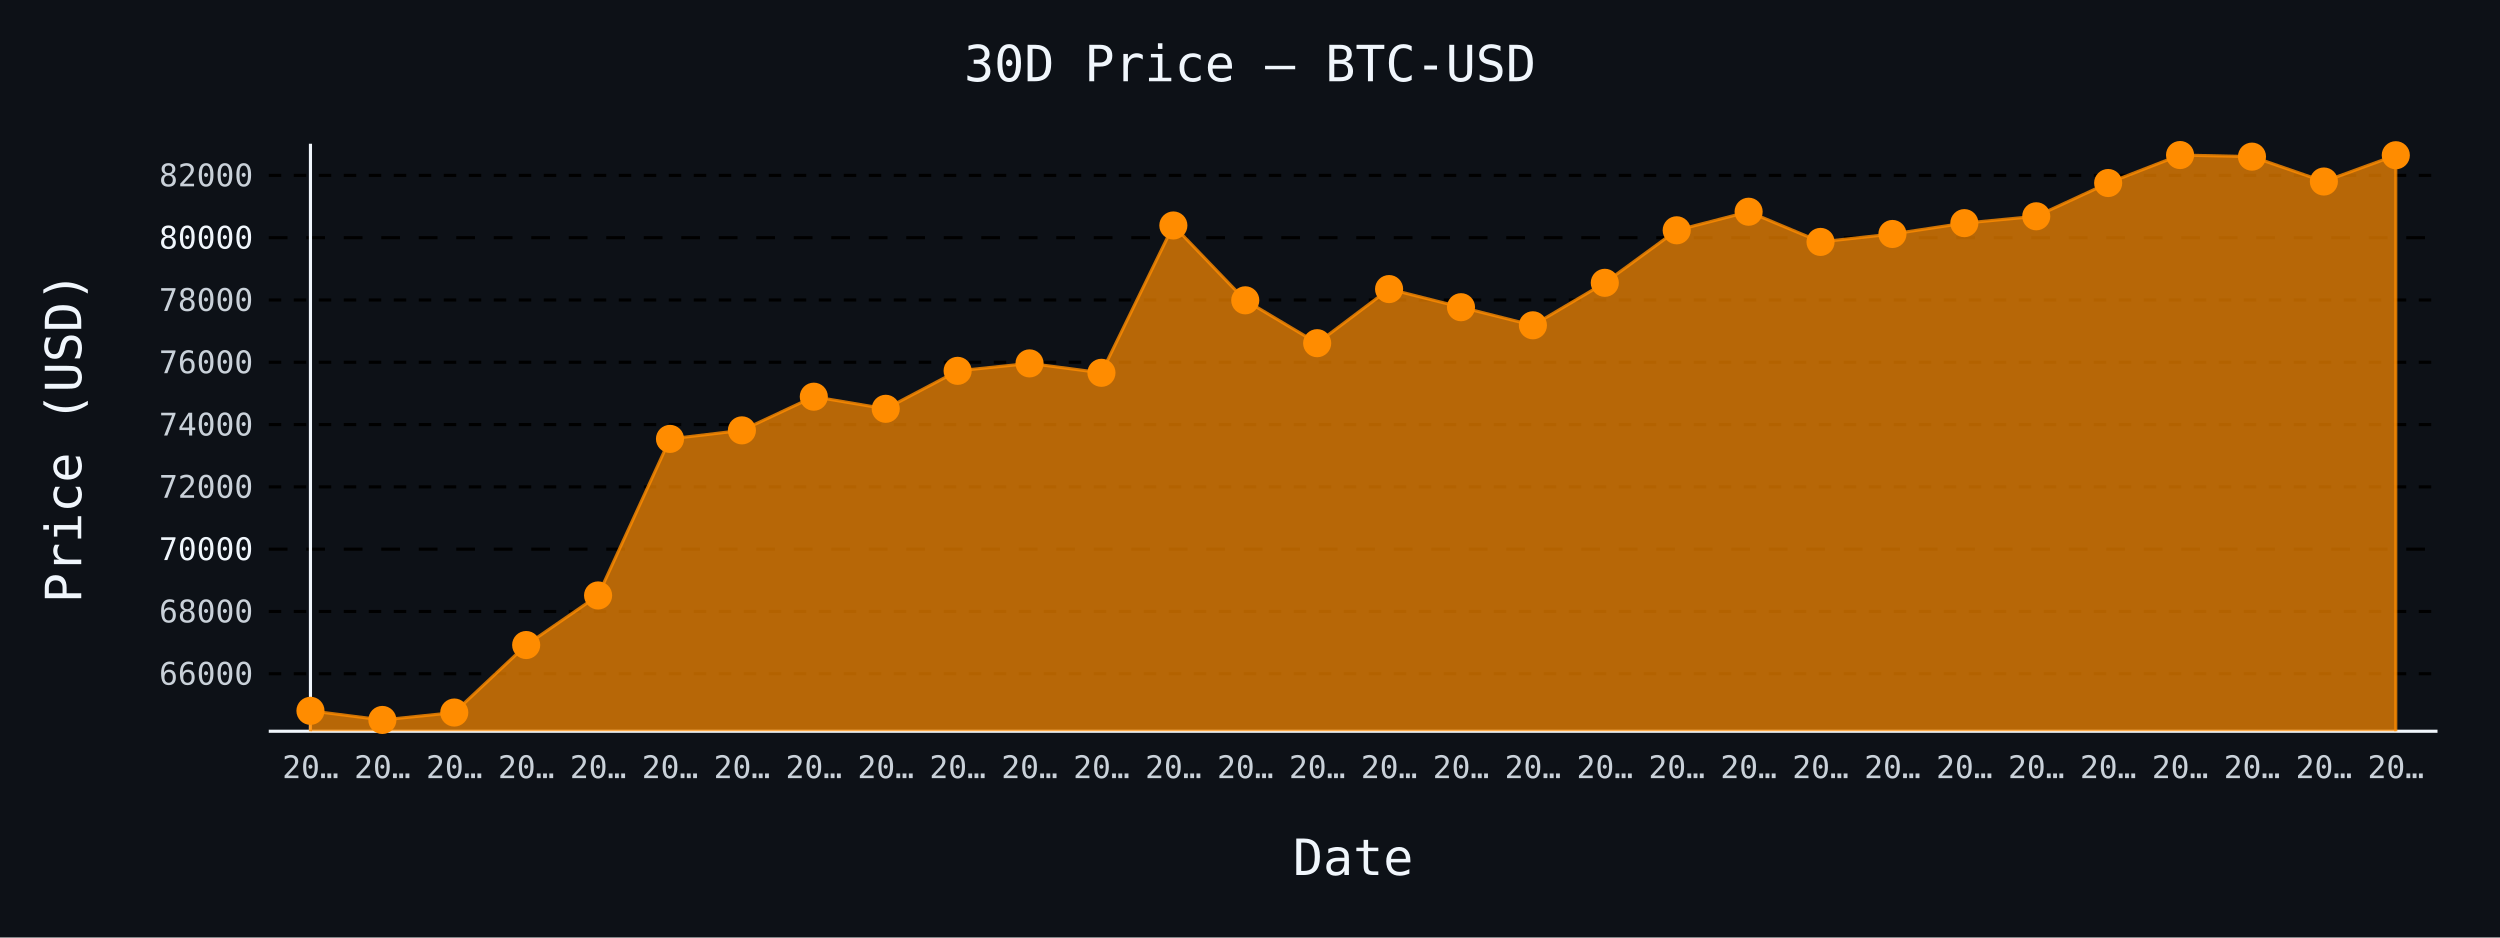
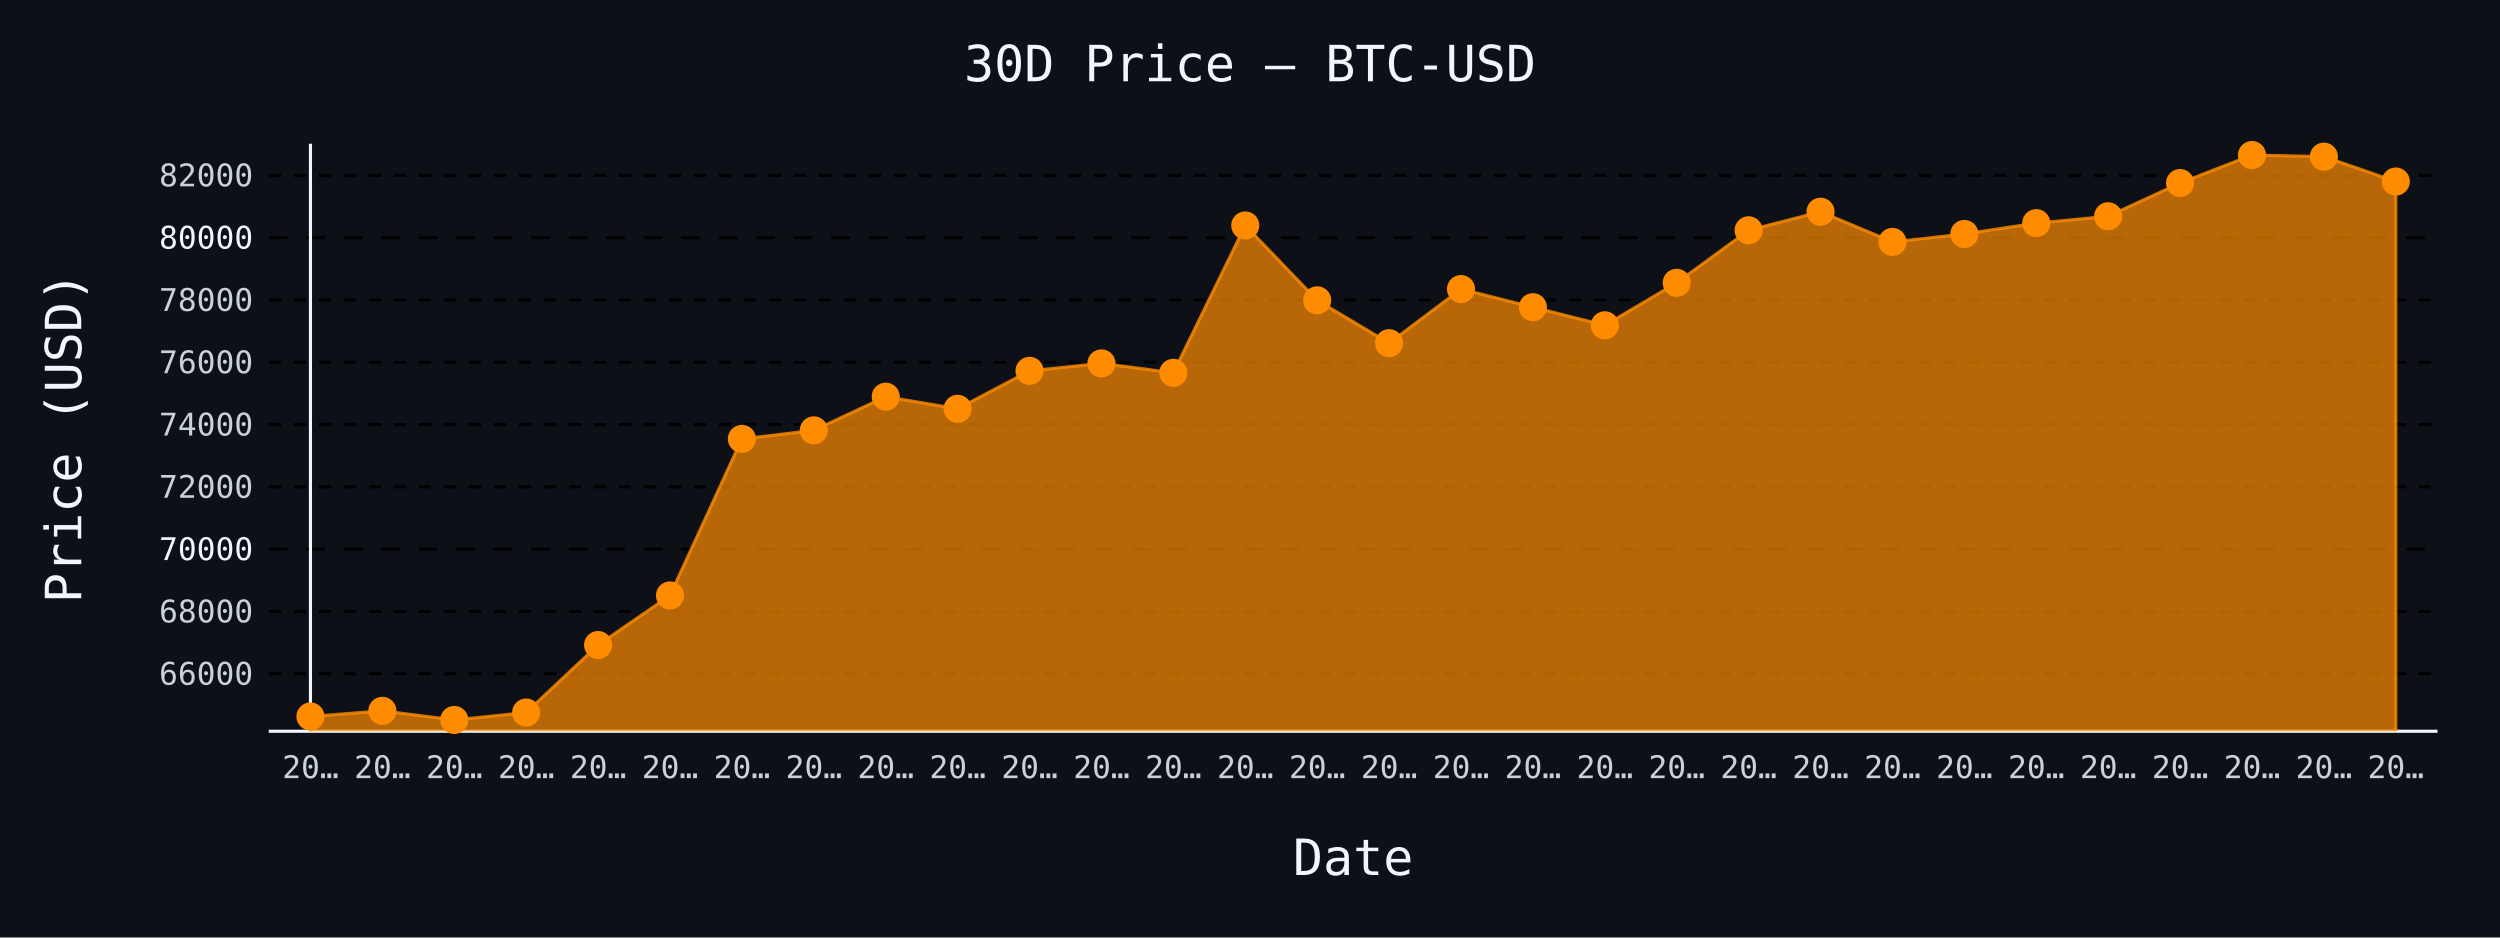
- <svg xmlns="http://www.w3.org/2000/svg" id="chart-e8f3c8a4-8b2b-48a3-b383-fb1147e5b85f" class="pygal-chart" viewBox="0 0 800 300">
+ <svg xmlns="http://www.w3.org/2000/svg" id="chart-402677f9-7b8e-4cc9-8ec2-17186120714f" class="pygal-chart" viewBox="0 0 800 300">
  <defs>
-     <style type="text/css">#chart-e8f3c8a4-8b2b-48a3-b383-fb1147e5b85f{-webkit-user-select:none;-webkit-font-smoothing:antialiased;font-family:monospace}#chart-e8f3c8a4-8b2b-48a3-b383-fb1147e5b85f .title{font-family:monospace;font-size:16px}#chart-e8f3c8a4-8b2b-48a3-b383-fb1147e5b85f .legends .legend text{font-family:monospace;font-size:14px}#chart-e8f3c8a4-8b2b-48a3-b383-fb1147e5b85f .axis text{font-family:monospace;font-size:10px}#chart-e8f3c8a4-8b2b-48a3-b383-fb1147e5b85f .axis text.major{font-family:monospace;font-size:10px}#chart-e8f3c8a4-8b2b-48a3-b383-fb1147e5b85f .text-overlay text.value{font-family:monospace;font-size:16px}#chart-e8f3c8a4-8b2b-48a3-b383-fb1147e5b85f .text-overlay text.label{font-family:monospace;font-size:10px}#chart-e8f3c8a4-8b2b-48a3-b383-fb1147e5b85f .tooltip{font-family:monospace;font-size:14px}#chart-e8f3c8a4-8b2b-48a3-b383-fb1147e5b85f text.no_data{font-family:monospace;font-size:64px}
- #chart-e8f3c8a4-8b2b-48a3-b383-fb1147e5b85f{background-color:#0d1117}#chart-e8f3c8a4-8b2b-48a3-b383-fb1147e5b85f path,#chart-e8f3c8a4-8b2b-48a3-b383-fb1147e5b85f line,#chart-e8f3c8a4-8b2b-48a3-b383-fb1147e5b85f rect,#chart-e8f3c8a4-8b2b-48a3-b383-fb1147e5b85f circle{-webkit-transition:150ms;-moz-transition:150ms;transition:150ms}#chart-e8f3c8a4-8b2b-48a3-b383-fb1147e5b85f .graph &gt; .background{fill:#0d1117}#chart-e8f3c8a4-8b2b-48a3-b383-fb1147e5b85f .plot &gt; .background{fill:#0d1117}#chart-e8f3c8a4-8b2b-48a3-b383-fb1147e5b85f .graph{fill:#c9d1d9}#chart-e8f3c8a4-8b2b-48a3-b383-fb1147e5b85f text.no_data{fill:#f0f6fc}#chart-e8f3c8a4-8b2b-48a3-b383-fb1147e5b85f .title{fill:#f0f6fc}#chart-e8f3c8a4-8b2b-48a3-b383-fb1147e5b85f .legends .legend text{fill:#c9d1d9}#chart-e8f3c8a4-8b2b-48a3-b383-fb1147e5b85f .legends .legend:hover text{fill:#f0f6fc}#chart-e8f3c8a4-8b2b-48a3-b383-fb1147e5b85f .axis .line{stroke:#f0f6fc}#chart-e8f3c8a4-8b2b-48a3-b383-fb1147e5b85f .axis .guide.line{stroke:#8b949e}#chart-e8f3c8a4-8b2b-48a3-b383-fb1147e5b85f .axis .major.line{stroke:#c9d1d9}#chart-e8f3c8a4-8b2b-48a3-b383-fb1147e5b85f .axis text.major{fill:#f0f6fc}#chart-e8f3c8a4-8b2b-48a3-b383-fb1147e5b85f .axis.y .guides:hover .guide.line,#chart-e8f3c8a4-8b2b-48a3-b383-fb1147e5b85f .line-graph .axis.x .guides:hover .guide.line,#chart-e8f3c8a4-8b2b-48a3-b383-fb1147e5b85f .stackedline-graph .axis.x .guides:hover .guide.line,#chart-e8f3c8a4-8b2b-48a3-b383-fb1147e5b85f .xy-graph .axis.x .guides:hover .guide.line{stroke:#f0f6fc}#chart-e8f3c8a4-8b2b-48a3-b383-fb1147e5b85f .axis .guides:hover text{fill:#f0f6fc}#chart-e8f3c8a4-8b2b-48a3-b383-fb1147e5b85f .reactive{fill-opacity:.7;stroke-opacity:.8;stroke-width:1}#chart-e8f3c8a4-8b2b-48a3-b383-fb1147e5b85f .ci{stroke:#c9d1d9}#chart-e8f3c8a4-8b2b-48a3-b383-fb1147e5b85f .reactive.active,#chart-e8f3c8a4-8b2b-48a3-b383-fb1147e5b85f .active .reactive{fill-opacity:.8;stroke-opacity:.9;stroke-width:4}#chart-e8f3c8a4-8b2b-48a3-b383-fb1147e5b85f .ci .reactive.active{stroke-width:1.5}#chart-e8f3c8a4-8b2b-48a3-b383-fb1147e5b85f .series text{fill:#f0f6fc}#chart-e8f3c8a4-8b2b-48a3-b383-fb1147e5b85f .tooltip rect{fill:#0d1117;stroke:#f0f6fc;-webkit-transition:opacity 150ms;-moz-transition:opacity 150ms;transition:opacity 150ms}#chart-e8f3c8a4-8b2b-48a3-b383-fb1147e5b85f .tooltip .label{fill:#c9d1d9}#chart-e8f3c8a4-8b2b-48a3-b383-fb1147e5b85f .tooltip .label{fill:#c9d1d9}#chart-e8f3c8a4-8b2b-48a3-b383-fb1147e5b85f .tooltip .legend{font-size:.8em;fill:#8b949e}#chart-e8f3c8a4-8b2b-48a3-b383-fb1147e5b85f .tooltip .x_label{font-size:.6em;fill:#f0f6fc}#chart-e8f3c8a4-8b2b-48a3-b383-fb1147e5b85f .tooltip .xlink{font-size:.5em;text-decoration:underline}#chart-e8f3c8a4-8b2b-48a3-b383-fb1147e5b85f .tooltip .value{font-size:1.5em}#chart-e8f3c8a4-8b2b-48a3-b383-fb1147e5b85f .bound{font-size:.5em}#chart-e8f3c8a4-8b2b-48a3-b383-fb1147e5b85f .max-value{font-size:.75em;fill:#8b949e}#chart-e8f3c8a4-8b2b-48a3-b383-fb1147e5b85f .map-element{fill:#0d1117;stroke:#8b949e !important}#chart-e8f3c8a4-8b2b-48a3-b383-fb1147e5b85f .map-element .reactive{fill-opacity:inherit;stroke-opacity:inherit}#chart-e8f3c8a4-8b2b-48a3-b383-fb1147e5b85f .color-0,#chart-e8f3c8a4-8b2b-48a3-b383-fb1147e5b85f .color-0 a:visited{stroke:#ff8c00;fill:#ff8c00}#chart-e8f3c8a4-8b2b-48a3-b383-fb1147e5b85f .text-overlay .color-0 text{fill:black}
- #chart-e8f3c8a4-8b2b-48a3-b383-fb1147e5b85f text.no_data{text-anchor:middle}#chart-e8f3c8a4-8b2b-48a3-b383-fb1147e5b85f .guide.line{fill:none}#chart-e8f3c8a4-8b2b-48a3-b383-fb1147e5b85f .centered{text-anchor:middle}#chart-e8f3c8a4-8b2b-48a3-b383-fb1147e5b85f .title{text-anchor:middle}#chart-e8f3c8a4-8b2b-48a3-b383-fb1147e5b85f .legends .legend text{fill-opacity:1}#chart-e8f3c8a4-8b2b-48a3-b383-fb1147e5b85f .axis.x text{text-anchor:middle}#chart-e8f3c8a4-8b2b-48a3-b383-fb1147e5b85f .axis.x:not(.web) text[transform]{text-anchor:start}#chart-e8f3c8a4-8b2b-48a3-b383-fb1147e5b85f .axis.x:not(.web) text[transform].backwards{text-anchor:end}#chart-e8f3c8a4-8b2b-48a3-b383-fb1147e5b85f .axis.y text{text-anchor:end}#chart-e8f3c8a4-8b2b-48a3-b383-fb1147e5b85f .axis.y text[transform].backwards{text-anchor:start}#chart-e8f3c8a4-8b2b-48a3-b383-fb1147e5b85f .axis.y2 text{text-anchor:start}#chart-e8f3c8a4-8b2b-48a3-b383-fb1147e5b85f .axis.y2 text[transform].backwards{text-anchor:end}#chart-e8f3c8a4-8b2b-48a3-b383-fb1147e5b85f .axis .guide.line{stroke-dasharray:4,4;stroke:black}#chart-e8f3c8a4-8b2b-48a3-b383-fb1147e5b85f .axis .major.guide.line{stroke-dasharray:6,6;stroke:black}#chart-e8f3c8a4-8b2b-48a3-b383-fb1147e5b85f .horizontal .axis.y .guide.line,#chart-e8f3c8a4-8b2b-48a3-b383-fb1147e5b85f .horizontal .axis.y2 .guide.line,#chart-e8f3c8a4-8b2b-48a3-b383-fb1147e5b85f .vertical .axis.x .guide.line{opacity:0}#chart-e8f3c8a4-8b2b-48a3-b383-fb1147e5b85f .horizontal .axis.always_show .guide.line,#chart-e8f3c8a4-8b2b-48a3-b383-fb1147e5b85f .vertical .axis.always_show .guide.line{opacity:1 !important}#chart-e8f3c8a4-8b2b-48a3-b383-fb1147e5b85f .axis.y .guides:hover .guide.line,#chart-e8f3c8a4-8b2b-48a3-b383-fb1147e5b85f .axis.y2 .guides:hover .guide.line,#chart-e8f3c8a4-8b2b-48a3-b383-fb1147e5b85f .axis.x .guides:hover .guide.line{opacity:1}#chart-e8f3c8a4-8b2b-48a3-b383-fb1147e5b85f .axis .guides:hover text{opacity:1}#chart-e8f3c8a4-8b2b-48a3-b383-fb1147e5b85f .nofill{fill:none}#chart-e8f3c8a4-8b2b-48a3-b383-fb1147e5b85f .subtle-fill{fill-opacity:.2}#chart-e8f3c8a4-8b2b-48a3-b383-fb1147e5b85f .dot{stroke-width:1px;fill-opacity:1;stroke-opacity:1}#chart-e8f3c8a4-8b2b-48a3-b383-fb1147e5b85f .dot.active{stroke-width:5px}#chart-e8f3c8a4-8b2b-48a3-b383-fb1147e5b85f .dot.negative{fill:transparent}#chart-e8f3c8a4-8b2b-48a3-b383-fb1147e5b85f text,#chart-e8f3c8a4-8b2b-48a3-b383-fb1147e5b85f tspan{stroke:none !important}#chart-e8f3c8a4-8b2b-48a3-b383-fb1147e5b85f .series text.active{opacity:1}#chart-e8f3c8a4-8b2b-48a3-b383-fb1147e5b85f .tooltip rect{fill-opacity:.95;stroke-width:.5}#chart-e8f3c8a4-8b2b-48a3-b383-fb1147e5b85f .tooltip text{fill-opacity:1}#chart-e8f3c8a4-8b2b-48a3-b383-fb1147e5b85f .showable{visibility:hidden}#chart-e8f3c8a4-8b2b-48a3-b383-fb1147e5b85f .showable.shown{visibility:visible}#chart-e8f3c8a4-8b2b-48a3-b383-fb1147e5b85f .gauge-background{fill:rgba(229,229,229,1);stroke:none}#chart-e8f3c8a4-8b2b-48a3-b383-fb1147e5b85f .bg-lines{stroke:#0d1117;stroke-width:2px}</style>
+     <style type="text/css">#chart-402677f9-7b8e-4cc9-8ec2-17186120714f{-webkit-user-select:none;-webkit-font-smoothing:antialiased;font-family:monospace}#chart-402677f9-7b8e-4cc9-8ec2-17186120714f .title{font-family:monospace;font-size:16px}#chart-402677f9-7b8e-4cc9-8ec2-17186120714f .legends .legend text{font-family:monospace;font-size:14px}#chart-402677f9-7b8e-4cc9-8ec2-17186120714f .axis text{font-family:monospace;font-size:10px}#chart-402677f9-7b8e-4cc9-8ec2-17186120714f .axis text.major{font-family:monospace;font-size:10px}#chart-402677f9-7b8e-4cc9-8ec2-17186120714f .text-overlay text.value{font-family:monospace;font-size:16px}#chart-402677f9-7b8e-4cc9-8ec2-17186120714f .text-overlay text.label{font-family:monospace;font-size:10px}#chart-402677f9-7b8e-4cc9-8ec2-17186120714f .tooltip{font-family:monospace;font-size:14px}#chart-402677f9-7b8e-4cc9-8ec2-17186120714f text.no_data{font-family:monospace;font-size:64px}
+ #chart-402677f9-7b8e-4cc9-8ec2-17186120714f{background-color:#0d1117}#chart-402677f9-7b8e-4cc9-8ec2-17186120714f path,#chart-402677f9-7b8e-4cc9-8ec2-17186120714f line,#chart-402677f9-7b8e-4cc9-8ec2-17186120714f rect,#chart-402677f9-7b8e-4cc9-8ec2-17186120714f circle{-webkit-transition:150ms;-moz-transition:150ms;transition:150ms}#chart-402677f9-7b8e-4cc9-8ec2-17186120714f .graph &gt; .background{fill:#0d1117}#chart-402677f9-7b8e-4cc9-8ec2-17186120714f .plot &gt; .background{fill:#0d1117}#chart-402677f9-7b8e-4cc9-8ec2-17186120714f .graph{fill:#c9d1d9}#chart-402677f9-7b8e-4cc9-8ec2-17186120714f text.no_data{fill:#f0f6fc}#chart-402677f9-7b8e-4cc9-8ec2-17186120714f .title{fill:#f0f6fc}#chart-402677f9-7b8e-4cc9-8ec2-17186120714f .legends .legend text{fill:#c9d1d9}#chart-402677f9-7b8e-4cc9-8ec2-17186120714f .legends .legend:hover text{fill:#f0f6fc}#chart-402677f9-7b8e-4cc9-8ec2-17186120714f .axis .line{stroke:#f0f6fc}#chart-402677f9-7b8e-4cc9-8ec2-17186120714f .axis .guide.line{stroke:#8b949e}#chart-402677f9-7b8e-4cc9-8ec2-17186120714f .axis .major.line{stroke:#c9d1d9}#chart-402677f9-7b8e-4cc9-8ec2-17186120714f .axis text.major{fill:#f0f6fc}#chart-402677f9-7b8e-4cc9-8ec2-17186120714f .axis.y .guides:hover .guide.line,#chart-402677f9-7b8e-4cc9-8ec2-17186120714f .line-graph .axis.x .guides:hover .guide.line,#chart-402677f9-7b8e-4cc9-8ec2-17186120714f .stackedline-graph .axis.x .guides:hover .guide.line,#chart-402677f9-7b8e-4cc9-8ec2-17186120714f .xy-graph .axis.x .guides:hover .guide.line{stroke:#f0f6fc}#chart-402677f9-7b8e-4cc9-8ec2-17186120714f .axis .guides:hover text{fill:#f0f6fc}#chart-402677f9-7b8e-4cc9-8ec2-17186120714f .reactive{fill-opacity:.7;stroke-opacity:.8;stroke-width:1}#chart-402677f9-7b8e-4cc9-8ec2-17186120714f .ci{stroke:#c9d1d9}#chart-402677f9-7b8e-4cc9-8ec2-17186120714f .reactive.active,#chart-402677f9-7b8e-4cc9-8ec2-17186120714f .active .reactive{fill-opacity:.8;stroke-opacity:.9;stroke-width:4}#chart-402677f9-7b8e-4cc9-8ec2-17186120714f .ci .reactive.active{stroke-width:1.5}#chart-402677f9-7b8e-4cc9-8ec2-17186120714f .series text{fill:#f0f6fc}#chart-402677f9-7b8e-4cc9-8ec2-17186120714f .tooltip rect{fill:#0d1117;stroke:#f0f6fc;-webkit-transition:opacity 150ms;-moz-transition:opacity 150ms;transition:opacity 150ms}#chart-402677f9-7b8e-4cc9-8ec2-17186120714f .tooltip .label{fill:#c9d1d9}#chart-402677f9-7b8e-4cc9-8ec2-17186120714f .tooltip .label{fill:#c9d1d9}#chart-402677f9-7b8e-4cc9-8ec2-17186120714f .tooltip .legend{font-size:.8em;fill:#8b949e}#chart-402677f9-7b8e-4cc9-8ec2-17186120714f .tooltip .x_label{font-size:.6em;fill:#f0f6fc}#chart-402677f9-7b8e-4cc9-8ec2-17186120714f .tooltip .xlink{font-size:.5em;text-decoration:underline}#chart-402677f9-7b8e-4cc9-8ec2-17186120714f .tooltip .value{font-size:1.5em}#chart-402677f9-7b8e-4cc9-8ec2-17186120714f .bound{font-size:.5em}#chart-402677f9-7b8e-4cc9-8ec2-17186120714f .max-value{font-size:.75em;fill:#8b949e}#chart-402677f9-7b8e-4cc9-8ec2-17186120714f .map-element{fill:#0d1117;stroke:#8b949e !important}#chart-402677f9-7b8e-4cc9-8ec2-17186120714f .map-element .reactive{fill-opacity:inherit;stroke-opacity:inherit}#chart-402677f9-7b8e-4cc9-8ec2-17186120714f .color-0,#chart-402677f9-7b8e-4cc9-8ec2-17186120714f .color-0 a:visited{stroke:#ff8c00;fill:#ff8c00}#chart-402677f9-7b8e-4cc9-8ec2-17186120714f .text-overlay .color-0 text{fill:black}
+ #chart-402677f9-7b8e-4cc9-8ec2-17186120714f text.no_data{text-anchor:middle}#chart-402677f9-7b8e-4cc9-8ec2-17186120714f .guide.line{fill:none}#chart-402677f9-7b8e-4cc9-8ec2-17186120714f .centered{text-anchor:middle}#chart-402677f9-7b8e-4cc9-8ec2-17186120714f .title{text-anchor:middle}#chart-402677f9-7b8e-4cc9-8ec2-17186120714f .legends .legend text{fill-opacity:1}#chart-402677f9-7b8e-4cc9-8ec2-17186120714f .axis.x text{text-anchor:middle}#chart-402677f9-7b8e-4cc9-8ec2-17186120714f .axis.x:not(.web) text[transform]{text-anchor:start}#chart-402677f9-7b8e-4cc9-8ec2-17186120714f .axis.x:not(.web) text[transform].backwards{text-anchor:end}#chart-402677f9-7b8e-4cc9-8ec2-17186120714f .axis.y text{text-anchor:end}#chart-402677f9-7b8e-4cc9-8ec2-17186120714f .axis.y text[transform].backwards{text-anchor:start}#chart-402677f9-7b8e-4cc9-8ec2-17186120714f .axis.y2 text{text-anchor:start}#chart-402677f9-7b8e-4cc9-8ec2-17186120714f .axis.y2 text[transform].backwards{text-anchor:end}#chart-402677f9-7b8e-4cc9-8ec2-17186120714f .axis .guide.line{stroke-dasharray:4,4;stroke:black}#chart-402677f9-7b8e-4cc9-8ec2-17186120714f .axis .major.guide.line{stroke-dasharray:6,6;stroke:black}#chart-402677f9-7b8e-4cc9-8ec2-17186120714f .horizontal .axis.y .guide.line,#chart-402677f9-7b8e-4cc9-8ec2-17186120714f .horizontal .axis.y2 .guide.line,#chart-402677f9-7b8e-4cc9-8ec2-17186120714f .vertical .axis.x .guide.line{opacity:0}#chart-402677f9-7b8e-4cc9-8ec2-17186120714f .horizontal .axis.always_show .guide.line,#chart-402677f9-7b8e-4cc9-8ec2-17186120714f .vertical .axis.always_show .guide.line{opacity:1 !important}#chart-402677f9-7b8e-4cc9-8ec2-17186120714f .axis.y .guides:hover .guide.line,#chart-402677f9-7b8e-4cc9-8ec2-17186120714f .axis.y2 .guides:hover .guide.line,#chart-402677f9-7b8e-4cc9-8ec2-17186120714f .axis.x .guides:hover .guide.line{opacity:1}#chart-402677f9-7b8e-4cc9-8ec2-17186120714f .axis .guides:hover text{opacity:1}#chart-402677f9-7b8e-4cc9-8ec2-17186120714f .nofill{fill:none}#chart-402677f9-7b8e-4cc9-8ec2-17186120714f .subtle-fill{fill-opacity:.2}#chart-402677f9-7b8e-4cc9-8ec2-17186120714f .dot{stroke-width:1px;fill-opacity:1;stroke-opacity:1}#chart-402677f9-7b8e-4cc9-8ec2-17186120714f .dot.active{stroke-width:5px}#chart-402677f9-7b8e-4cc9-8ec2-17186120714f .dot.negative{fill:transparent}#chart-402677f9-7b8e-4cc9-8ec2-17186120714f text,#chart-402677f9-7b8e-4cc9-8ec2-17186120714f tspan{stroke:none !important}#chart-402677f9-7b8e-4cc9-8ec2-17186120714f .series text.active{opacity:1}#chart-402677f9-7b8e-4cc9-8ec2-17186120714f .tooltip rect{fill-opacity:.95;stroke-width:.5}#chart-402677f9-7b8e-4cc9-8ec2-17186120714f .tooltip text{fill-opacity:1}#chart-402677f9-7b8e-4cc9-8ec2-17186120714f .showable{visibility:hidden}#chart-402677f9-7b8e-4cc9-8ec2-17186120714f .showable.shown{visibility:visible}#chart-402677f9-7b8e-4cc9-8ec2-17186120714f .gauge-background{fill:rgba(229,229,229,1);stroke:none}#chart-402677f9-7b8e-4cc9-8ec2-17186120714f .bg-lines{stroke:#0d1117;stroke-width:2px}</style>
  </defs>
  <g class="graph line-graph vertical">
    <rect x="0" y="0" width="800" height="300" class="background" />
    <g transform="translate(86, 46)" class="plot">
      <rect x="0" y="0" width="694.0" height="188" class="background" />
      <g class="axis y always_show">
        <path d="M0 188 h694" class="line" />
        <g class="guides">
          <path d="M0 169.603 h694" class="guide line" />
          <text x="-5" y="173.103" class="">66000</text>
        </g>
        <g class="guides">
          <path d="M0 149.668 h694" class="guide line" />
          <text x="-5" y="153.168" class="">68000</text>
        </g>
        <g class="guides">
          <path d="M0 129.733 h694" class="major guide line" />
          <text x="-5" y="133.233" class="major">70000</text>
        </g>
        <g class="guides">
          <path d="M0 109.798 h694" class="guide line" />
          <text x="-5" y="113.298" class="">72000</text>
        </g>
        <g class="guides">
          <path d="M0 89.864 h694" class="guide line" />
          <text x="-5" y="93.364" class="">74000</text>
        </g>
        <g class="guides">
          <path d="M0 69.929 h694" class="guide line" />
          <text x="-5" y="73.429" class="">76000</text>
        </g>
        <g class="guides">
          <path d="M0 49.994 h694" class="guide line" />
          <text x="-5" y="53.494" class="">78000</text>
        </g>
        <g class="guides">
          <path d="M0 30.059 h694" class="major guide line" />
          <text x="-5" y="33.559" class="major">80000</text>
        </g>
        <g class="guides">
          <path d="M0 10.124 h694" class="guide line" />
          <text x="-5" y="13.624" class="">82000</text>
        </g>
      </g>
      <g class="axis x">
        <g class="guides">
          <path d="M13.346 0 v188" class="line" />
          <text x="13.346" y="203.0" class="">20…</text>
        </g>
        <g class="guides">
          <path d="M36.357 0 v188" class="guide line" />
          <text x="36.357" y="203.0" class="">20…</text>
        </g>
        <g class="guides">
          <path d="M59.367 0 v188" class="guide line" />
          <text x="59.367" y="203.0" class="">20…</text>
        </g>
        <g class="guides">
          <path d="M82.378 0 v188" class="guide line" />
          <text x="82.378" y="203.0" class="">20…</text>
        </g>
        <g class="guides">
          <path d="M105.389 0 v188" class="guide line" />
          <text x="105.389" y="203.0" class="">20…</text>
        </g>
        <g class="guides">
          <path d="M128.399 0 v188" class="guide line" />
          <text x="128.399" y="203.0" class="">20…</text>
        </g>
        <g class="guides">
          <path d="M151.41 0 v188" class="guide line" />
          <text x="151.41" y="203.0" class="">20…</text>
        </g>
        <g class="guides">
          <path d="M174.42 0 v188" class="guide line" />
          <text x="174.42" y="203.0" class="">20…</text>
        </g>
        <g class="guides">
          <path d="M197.431 0 v188" class="guide line" />
          <text x="197.431" y="203.0" class="">20…</text>
        </g>
        <g class="guides">
          <path d="M220.442 0 v188" class="guide line" />
          <text x="220.442" y="203.0" class="">20…</text>
        </g>
        <g class="guides">
          <path d="M243.452 0 v188" class="guide line" />
          <text x="243.452" y="203.0" class="">20…</text>
        </g>
        <g class="guides">
          <path d="M266.463 0 v188" class="guide line" />
          <text x="266.463" y="203.0" class="">20…</text>
        </g>
        <g class="guides">
          <path d="M289.473 0 v188" class="guide line" />
          <text x="289.473" y="203.0" class="">20…</text>
        </g>
        <g class="guides">
          <path d="M312.484 0 v188" class="guide line" />
          <text x="312.484" y="203.0" class="">20…</text>
        </g>
        <g class="guides">
          <path d="M335.495 0 v188" class="guide line" />
          <text x="335.495" y="203.0" class="">20…</text>
        </g>
        <g class="guides">
          <path d="M358.505 0 v188" class="guide line" />
          <text x="358.505" y="203.0" class="">20…</text>
        </g>
        <g class="guides">
          <path d="M381.516 0 v188" class="guide line" />
          <text x="381.516" y="203.0" class="">20…</text>
        </g>
        <g class="guides">
          <path d="M404.527 0 v188" class="guide line" />
          <text x="404.527" y="203.0" class="">20…</text>
        </g>
        <g class="guides">
          <path d="M427.537 0 v188" class="guide line" />
          <text x="427.537" y="203.0" class="">20…</text>
        </g>
        <g class="guides">
          <path d="M450.548 0 v188" class="guide line" />
          <text x="450.548" y="203.0" class="">20…</text>
        </g>
        <g class="guides">
          <path d="M473.558 0 v188" class="guide line" />
          <text x="473.558" y="203.0" class="">20…</text>
        </g>
        <g class="guides">
          <path d="M496.569 0 v188" class="guide line" />
          <text x="496.569" y="203.0" class="">20…</text>
        </g>
        <g class="guides">
          <path d="M519.58 0 v188" class="guide line" />
          <text x="519.58" y="203.0" class="">20…</text>
        </g>
        <g class="guides">
          <path d="M542.59 0 v188" class="guide line" />
          <text x="542.59" y="203.0" class="">20…</text>
        </g>
        <g class="guides">
          <path d="M565.601 0 v188" class="guide line" />
          <text x="565.601" y="203.0" class="">20…</text>
        </g>
        <g class="guides">
          <path d="M588.611 0 v188" class="guide line" />
          <text x="588.611" y="203.0" class="">20…</text>
        </g>
        <g class="guides">
          <path d="M611.622 0 v188" class="guide line" />
          <text x="611.622" y="203.0" class="">20…</text>
        </g>
        <g class="guides">
          <path d="M634.633 0 v188" class="guide line" />
          <text x="634.633" y="203.0" class="">20…</text>
        </g>
        <g class="guides">
          <path d="M657.643 0 v188" class="guide line" />
          <text x="657.643" y="203.0" class="">20…</text>
        </g>
        <g class="guides">
          <path d="M680.654 0 v188" class="guide line" />
          <text x="680.654" y="203.0" class="">20…</text>
        </g>
      </g>
      <g class="series serie-0 color-0">
-         <path d="M13.346 188 L13.346 181.464 36.357 184.385 59.367 182.012 82.378 160.413 105.389 144.545 128.399 94.449 151.41 91.717 174.42 80.943 197.431 84.82 220.442 72.67 243.452 70.287 266.463 73.298 289.473 26.152 312.484 50.103 335.495 63.819 358.505 46.505 381.516 52.306 404.527 58.097 427.537 44.502 450.548 27.697 473.558 21.756 496.569 31.415 519.58 28.873 542.59 25.404 565.601 23.211 588.611 12.566 611.622 3.615 634.633 4.124 657.643 12.088 680.654 3.675 680.654 188" class="line reactive" />
+         <path d="M13.346 188 L13.346 183.278 36.357 181.464 59.367 184.385 82.378 182.012 105.389 160.413 128.399 144.545 151.41 94.449 174.42 91.717 197.431 80.943 220.442 84.82 243.452 72.67 266.463 70.287 289.473 73.298 312.484 26.152 335.495 50.103 358.505 63.819 381.516 46.505 404.527 52.306 427.537 58.097 450.548 44.502 473.558 27.697 496.569 21.756 519.58 31.415 542.59 28.873 565.601 25.404 588.611 23.211 611.622 12.566 634.633 3.615 657.643 4.124 680.654 12.088 680.654 188" class="line reactive" />
      </g>
    </g>
    <g class="titles">
      <text x="400.0" y="26" class="title plot_title">30D Price — BTC-USD</text>
      <text x="433.0" y="280" class="title">Date</text>
      <text x="0" y="166.0" class="title" transform="rotate(-90 0 140)">Price (USD)</text>
    </g>
    <g transform="translate(86, 46)" class="plot overlay">
      <g class="series serie-0 color-0">
        <g class="dots">
-           <circle cx="13.346" cy="181.464" r="4" class="dot reactive tooltip-trigger" />
-         </g>
-         <g class="dots">
-           <circle cx="36.357" cy="184.385" r="4" class="dot reactive tooltip-trigger" />
-         </g>
-         <g class="dots">
-           <circle cx="59.367" cy="182.012" r="4" class="dot reactive tooltip-trigger" />
-         </g>
-         <g class="dots">
-           <circle cx="82.378" cy="160.413" r="4" class="dot reactive tooltip-trigger" />
-         </g>
-         <g class="dots">
-           <circle cx="105.389" cy="144.545" r="4" class="dot reactive tooltip-trigger" />
-         </g>
-         <g class="dots">
-           <circle cx="128.399" cy="94.449" r="4" class="dot reactive tooltip-trigger" />
-         </g>
-         <g class="dots">
-           <circle cx="151.41" cy="91.717" r="4" class="dot reactive tooltip-trigger" />
-         </g>
-         <g class="dots">
-           <circle cx="174.42" cy="80.943" r="4" class="dot reactive tooltip-trigger" />
-         </g>
-         <g class="dots">
-           <circle cx="197.431" cy="84.82" r="4" class="dot reactive tooltip-trigger" />
-         </g>
-         <g class="dots">
-           <circle cx="220.442" cy="72.67" r="4" class="dot reactive tooltip-trigger" />
-         </g>
-         <g class="dots">
-           <circle cx="243.452" cy="70.287" r="4" class="dot reactive tooltip-trigger" />
-         </g>
-         <g class="dots">
-           <circle cx="266.463" cy="73.298" r="4" class="dot reactive tooltip-trigger" />
-         </g>
-         <g class="dots">
-           <circle cx="289.473" cy="26.152" r="4" class="dot reactive tooltip-trigger" />
-         </g>
-         <g class="dots">
-           <circle cx="312.484" cy="50.103" r="4" class="dot reactive tooltip-trigger" />
-         </g>
-         <g class="dots">
-           <circle cx="335.495" cy="63.819" r="4" class="dot reactive tooltip-trigger" />
-         </g>
-         <g class="dots">
-           <circle cx="358.505" cy="46.505" r="4" class="dot reactive tooltip-trigger" />
-         </g>
-         <g class="dots">
-           <circle cx="381.516" cy="52.306" r="4" class="dot reactive tooltip-trigger" />
-         </g>
-         <g class="dots">
-           <circle cx="404.527" cy="58.097" r="4" class="dot reactive tooltip-trigger" />
-         </g>
-         <g class="dots">
-           <circle cx="427.537" cy="44.502" r="4" class="dot reactive tooltip-trigger" />
-         </g>
-         <g class="dots">
-           <circle cx="450.548" cy="27.697" r="4" class="dot reactive tooltip-trigger" />
-         </g>
-         <g class="dots">
-           <circle cx="473.558" cy="21.756" r="4" class="dot reactive tooltip-trigger" />
-         </g>
-         <g class="dots">
-           <circle cx="496.569" cy="31.415" r="4" class="dot reactive tooltip-trigger" />
-         </g>
-         <g class="dots">
-           <circle cx="519.58" cy="28.873" r="4" class="dot reactive tooltip-trigger" />
-         </g>
-         <g class="dots">
-           <circle cx="542.59" cy="25.404" r="4" class="dot reactive tooltip-trigger" />
-         </g>
-         <g class="dots">
-           <circle cx="565.601" cy="23.211" r="4" class="dot reactive tooltip-trigger" />
-         </g>
-         <g class="dots">
-           <circle cx="588.611" cy="12.566" r="4" class="dot reactive tooltip-trigger" />
-         </g>
-         <g class="dots">
-           <circle cx="611.622" cy="3.615" r="4" class="dot reactive tooltip-trigger" />
-         </g>
-         <g class="dots">
-           <circle cx="634.633" cy="4.124" r="4" class="dot reactive tooltip-trigger" />
-         </g>
-         <g class="dots">
-           <circle cx="657.643" cy="12.088" r="4" class="dot reactive tooltip-trigger" />
-         </g>
-         <g class="dots">
-           <circle cx="680.654" cy="3.675" r="4" class="dot reactive tooltip-trigger" />
+           <circle cx="13.346" cy="183.278" r="4" class="dot reactive tooltip-trigger" />
+         </g>
+         <g class="dots">
+           <circle cx="36.357" cy="181.464" r="4" class="dot reactive tooltip-trigger" />
+         </g>
+         <g class="dots">
+           <circle cx="59.367" cy="184.385" r="4" class="dot reactive tooltip-trigger" />
+         </g>
+         <g class="dots">
+           <circle cx="82.378" cy="182.012" r="4" class="dot reactive tooltip-trigger" />
+         </g>
+         <g class="dots">
+           <circle cx="105.389" cy="160.413" r="4" class="dot reactive tooltip-trigger" />
+         </g>
+         <g class="dots">
+           <circle cx="128.399" cy="144.545" r="4" class="dot reactive tooltip-trigger" />
+         </g>
+         <g class="dots">
+           <circle cx="151.41" cy="94.449" r="4" class="dot reactive tooltip-trigger" />
+         </g>
+         <g class="dots">
+           <circle cx="174.42" cy="91.717" r="4" class="dot reactive tooltip-trigger" />
+         </g>
+         <g class="dots">
+           <circle cx="197.431" cy="80.943" r="4" class="dot reactive tooltip-trigger" />
+         </g>
+         <g class="dots">
+           <circle cx="220.442" cy="84.82" r="4" class="dot reactive tooltip-trigger" />
+         </g>
+         <g class="dots">
+           <circle cx="243.452" cy="72.67" r="4" class="dot reactive tooltip-trigger" />
+         </g>
+         <g class="dots">
+           <circle cx="266.463" cy="70.287" r="4" class="dot reactive tooltip-trigger" />
+         </g>
+         <g class="dots">
+           <circle cx="289.473" cy="73.298" r="4" class="dot reactive tooltip-trigger" />
+         </g>
+         <g class="dots">
+           <circle cx="312.484" cy="26.152" r="4" class="dot reactive tooltip-trigger" />
+         </g>
+         <g class="dots">
+           <circle cx="335.495" cy="50.103" r="4" class="dot reactive tooltip-trigger" />
+         </g>
+         <g class="dots">
+           <circle cx="358.505" cy="63.819" r="4" class="dot reactive tooltip-trigger" />
+         </g>
+         <g class="dots">
+           <circle cx="381.516" cy="46.505" r="4" class="dot reactive tooltip-trigger" />
+         </g>
+         <g class="dots">
+           <circle cx="404.527" cy="52.306" r="4" class="dot reactive tooltip-trigger" />
+         </g>
+         <g class="dots">
+           <circle cx="427.537" cy="58.097" r="4" class="dot reactive tooltip-trigger" />
+         </g>
+         <g class="dots">
+           <circle cx="450.548" cy="44.502" r="4" class="dot reactive tooltip-trigger" />
+         </g>
+         <g class="dots">
+           <circle cx="473.558" cy="27.697" r="4" class="dot reactive tooltip-trigger" />
+         </g>
+         <g class="dots">
+           <circle cx="496.569" cy="21.756" r="4" class="dot reactive tooltip-trigger" />
+         </g>
+         <g class="dots">
+           <circle cx="519.58" cy="31.415" r="4" class="dot reactive tooltip-trigger" />
+         </g>
+         <g class="dots">
+           <circle cx="542.59" cy="28.873" r="4" class="dot reactive tooltip-trigger" />
+         </g>
+         <g class="dots">
+           <circle cx="565.601" cy="25.404" r="4" class="dot reactive tooltip-trigger" />
+         </g>
+         <g class="dots">
+           <circle cx="588.611" cy="23.211" r="4" class="dot reactive tooltip-trigger" />
+         </g>
+         <g class="dots">
+           <circle cx="611.622" cy="12.566" r="4" class="dot reactive tooltip-trigger" />
+         </g>
+         <g class="dots">
+           <circle cx="634.633" cy="3.615" r="4" class="dot reactive tooltip-trigger" />
+         </g>
+         <g class="dots">
+           <circle cx="657.643" cy="4.124" r="4" class="dot reactive tooltip-trigger" />
+         </g>
+         <g class="dots">
+           <circle cx="680.654" cy="12.088" r="4" class="dot reactive tooltip-trigger" />
        </g>
      </g>
    </g>
    <g transform="translate(86, 46)" class="plot text-overlay">
      <g class="series serie-0 color-0" />
    </g>
    <g transform="translate(86, 46)" class="plot tooltip-overlay">
      <g transform="translate(0 0)" style="opacity: 0" class="tooltip">
        <rect rx="0" ry="0" width="0" height="0" class="tooltip-box" />
        <g class="text" />
      </g>
    </g>
  </g>
</svg>
